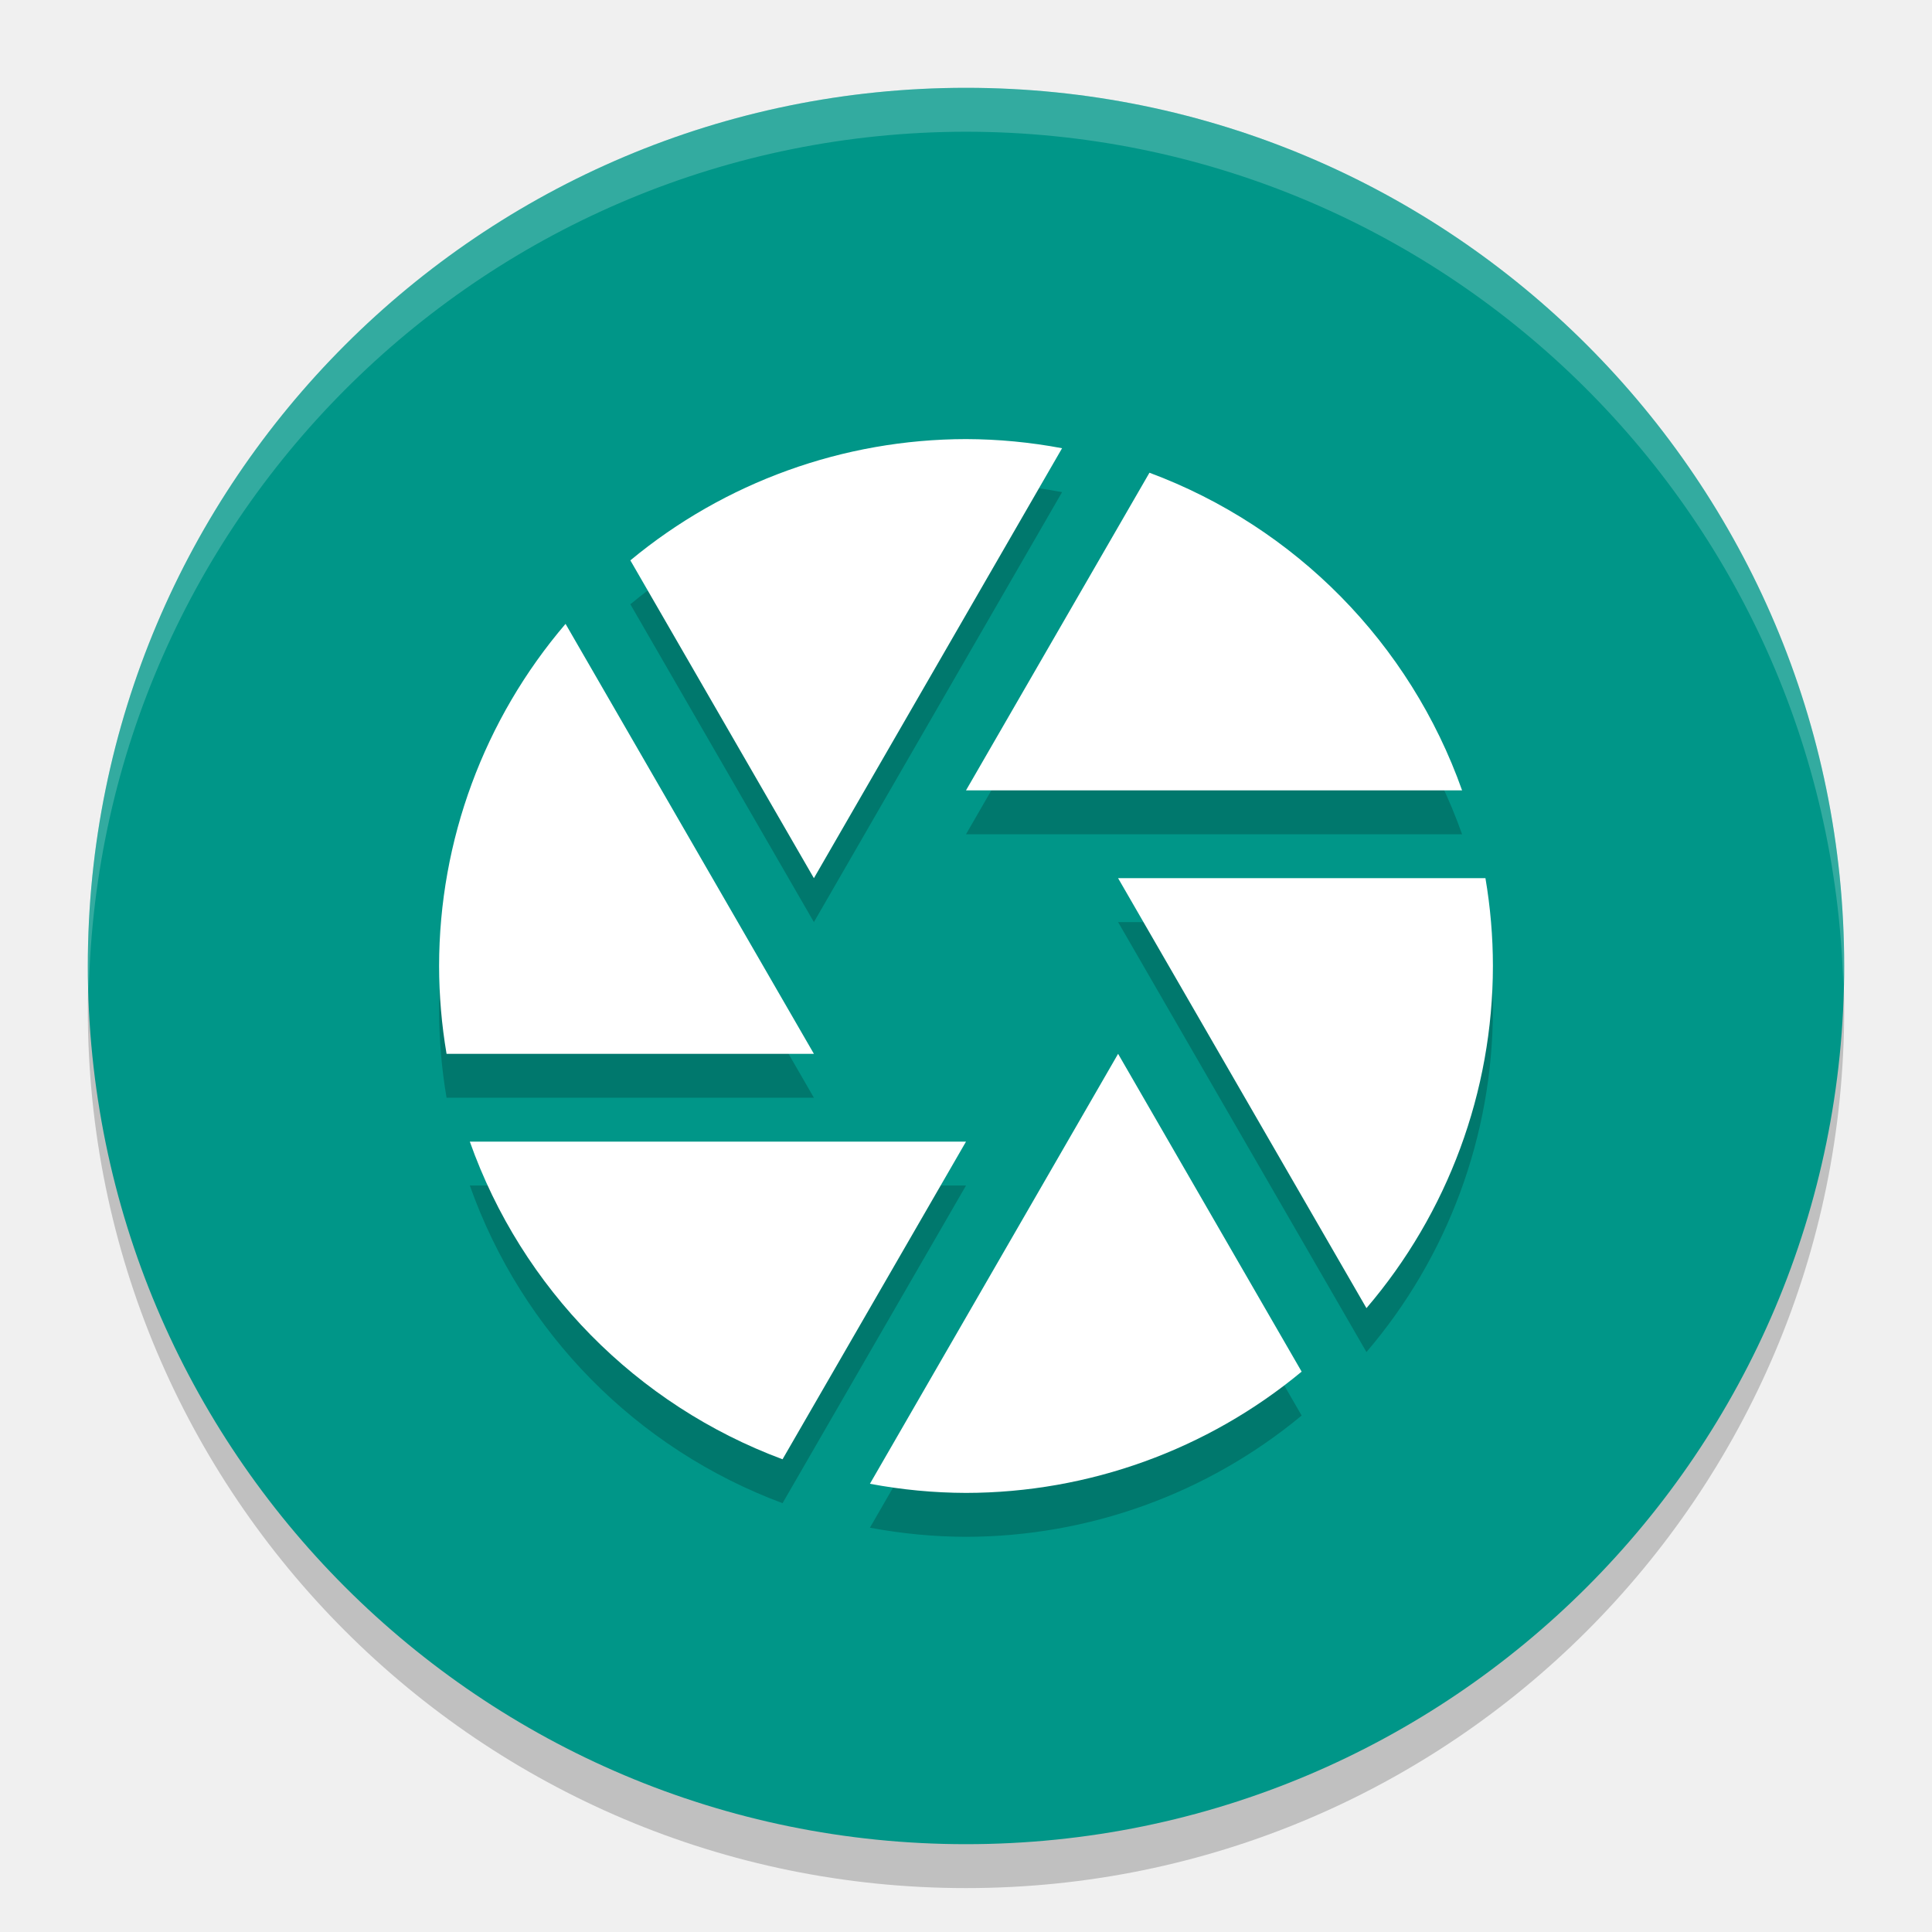
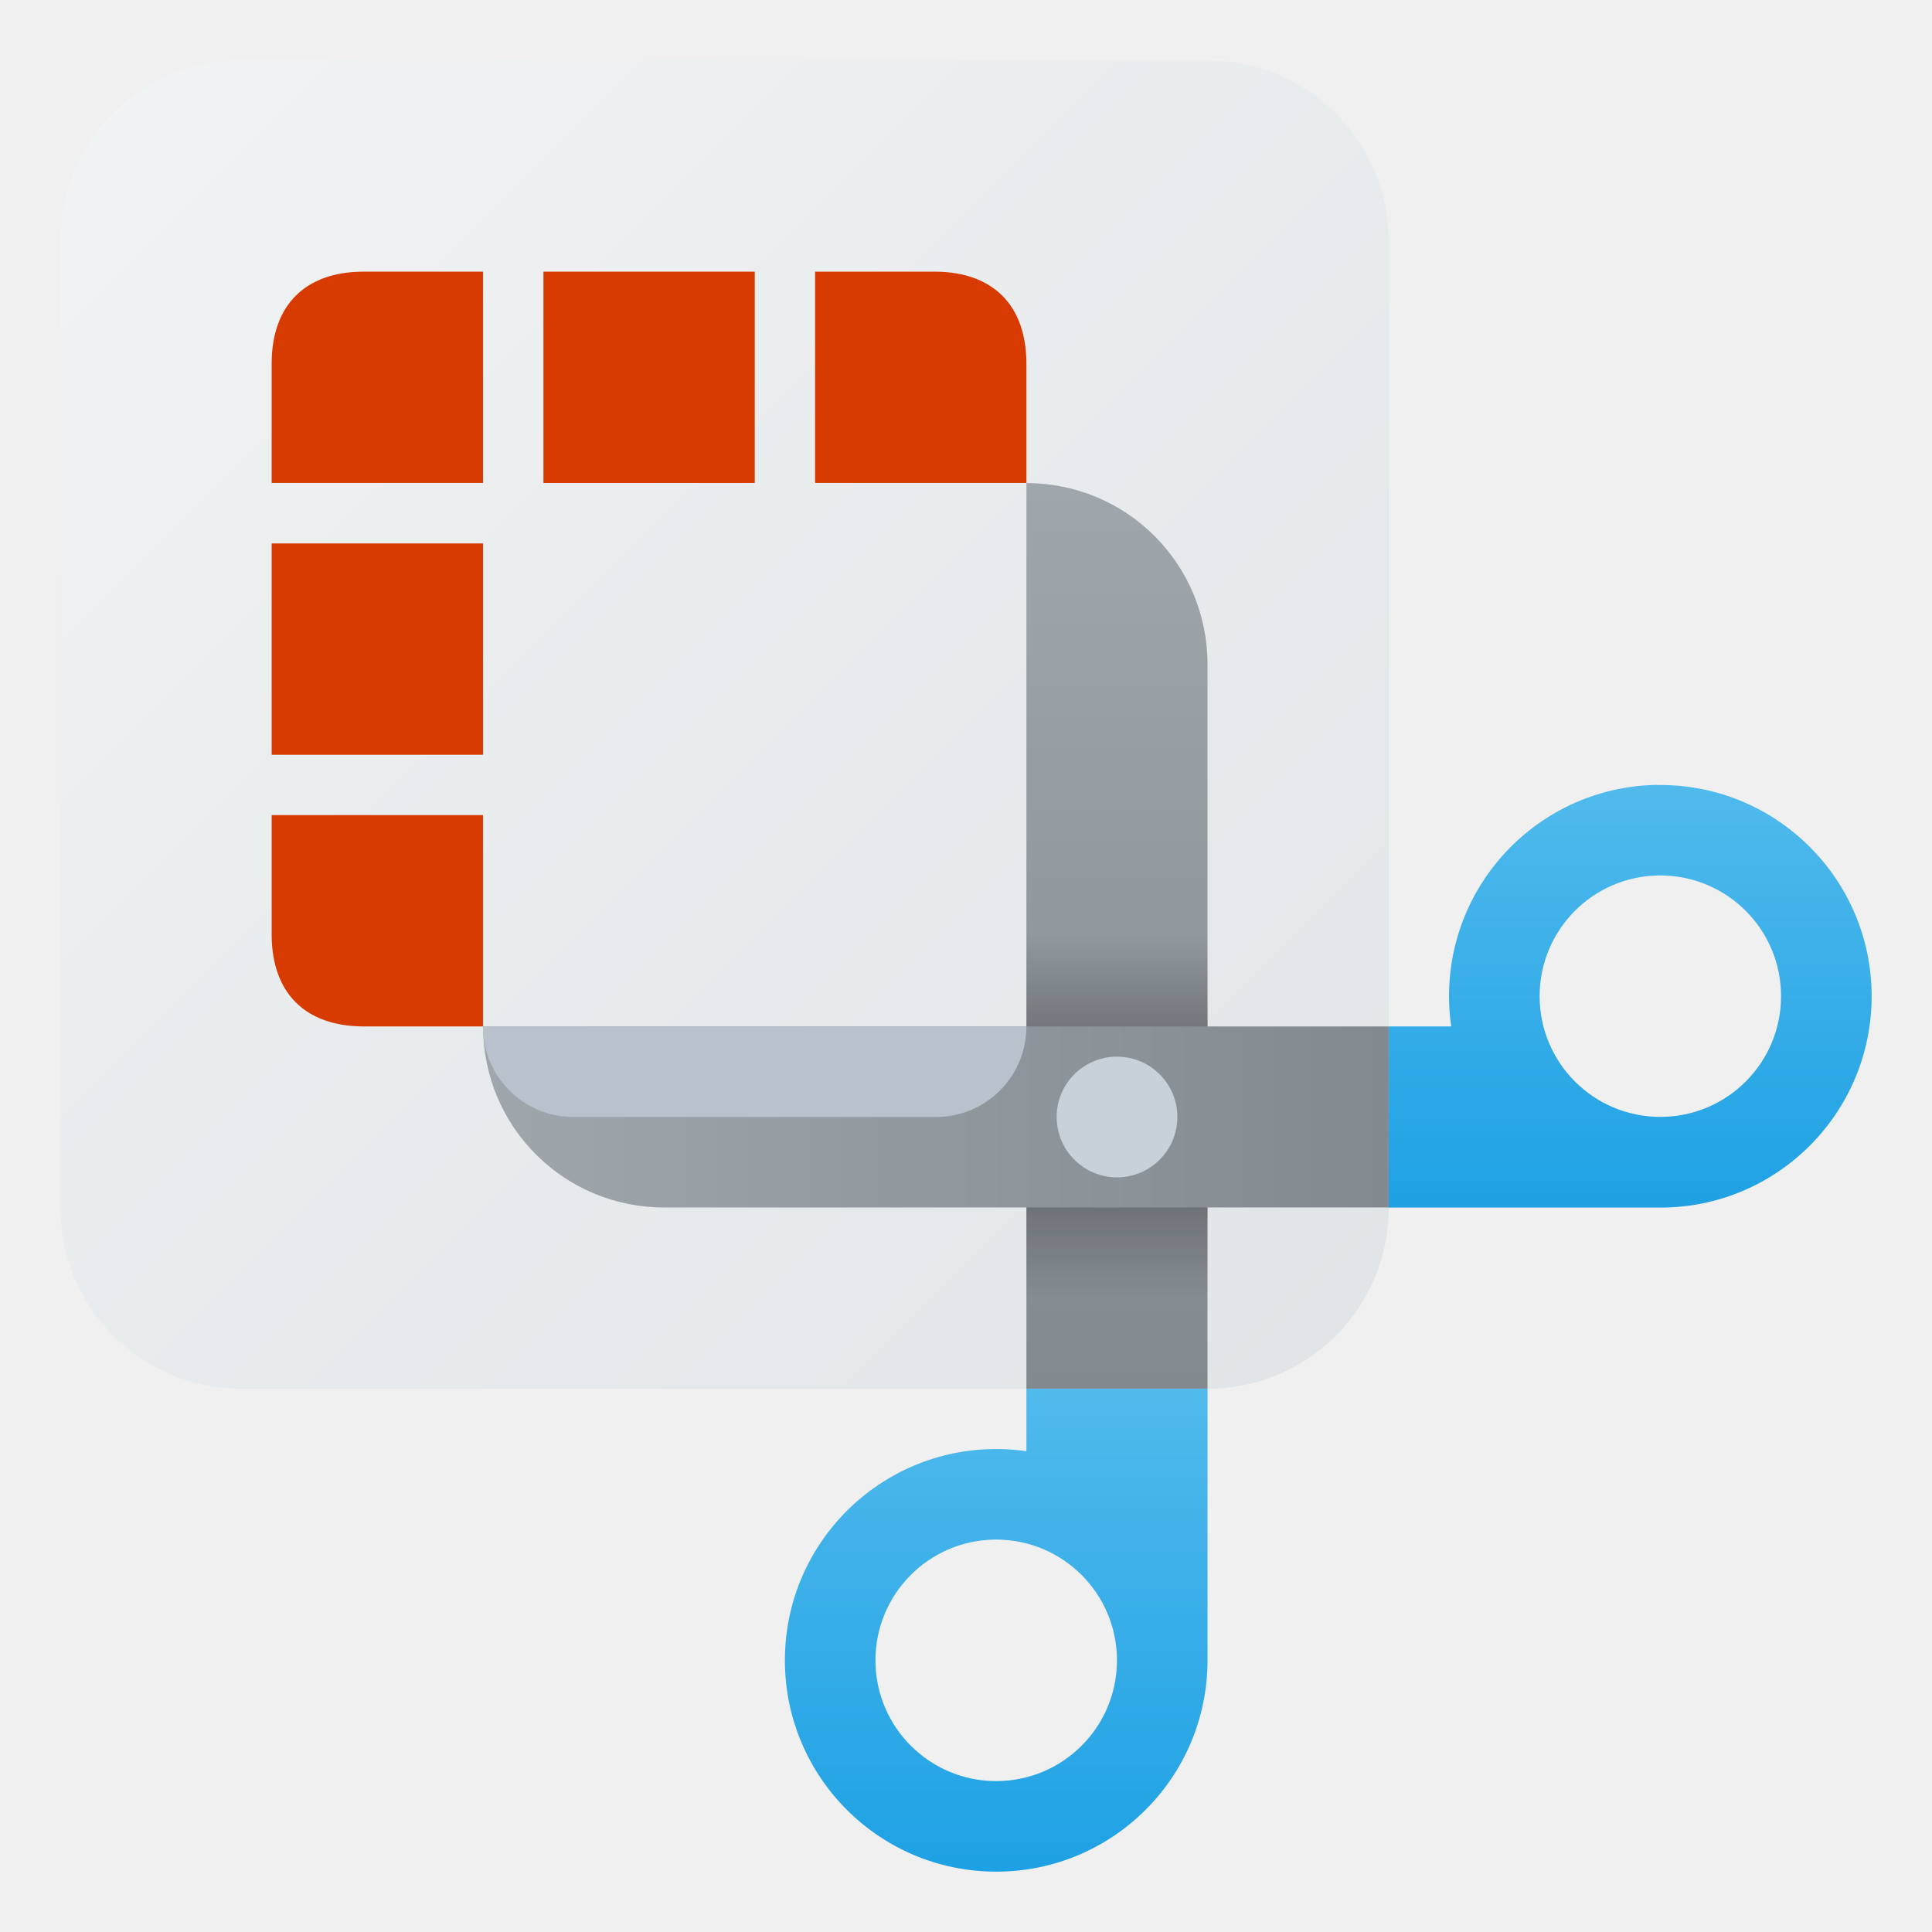
- <svg xmlns="http://www.w3.org/2000/svg" width="22" height="22" version="1">
-   <circle style="opacity:0.2" cx="11" cy="11.5" r="10" />
-   <circle style="fill:#009688" cx="11" cy="11" r="10" />
-   <path style="opacity:0.2" d="M 11,5.5 C 9.604,5.502 8.252,5.99 7.178,6.881 L 9.268,10.5 12.094,5.604 C 11.733,5.536 11.367,5.501 11,5.5 Z M 13.089,5.883 11,9.5 h 5.649 C 16.056,7.827 14.752,6.502 13.089,5.883 Z M 6.44,7.604 C 5.512,8.689 5.001,10.071 5,11.5 c 3.44e-4,0.335 0.029,0.67 0.085,1 H 9.268 Z M 12.732,10.5 15.56,15.396 C 16.488,14.311 16.999,12.929 17,11.5 c -3.44e-4,-0.335 -0.029,-0.67 -0.085,-1 z m 0,2 -2.826,4.896 C 10.267,17.464 10.633,17.499 11,17.5 c 1.396,-0.002 2.748,-0.49 3.822,-1.381 z m -7.382,1 c 0.593,1.673 1.897,2.998 3.561,3.617 L 11,13.5 Z" />
-   <path style="fill:#ffffff" d="M 11,5 C 9.604,5.002 8.252,5.49 7.178,6.381 L 9.268,10 12.094,5.104 C 11.733,5.036 11.367,5.001 11,5 Z M 13.089,5.383 11,9 h 5.649 C 16.056,7.327 14.752,6.002 13.089,5.383 Z M 6.44,7.104 C 5.512,8.189 5.001,9.571 5,11 c 3.44e-4,0.335 0.029,0.67 0.085,1 H 9.268 Z M 12.732,10 15.56,14.896 C 16.488,13.811 16.999,12.429 17,11 17,10.665 16.971,10.33 16.915,10 Z m 0,2 -2.826,4.896 C 10.267,16.964 10.633,16.999 11,17 c 1.396,-0.002 2.748,-0.49 3.822,-1.381 z m -7.382,1 c 0.593,1.673 1.897,2.998 3.561,3.617 L 11,13 Z" />
-   <path style="opacity:0.2;fill:#ffffff" d="M 11,1 A 10,10 0 0 0 1,11 10,10 0 0 0 1.011,11.291 10,10 0 0 1 11,1.5 10,10 0 0 1 20.989,11.209 10,10 0 0 0 21,11 10,10 0 0 0 11,1 Z" />
+ <svg xmlns="http://www.w3.org/2000/svg" xmlns:xlink="http://www.w3.org/1999/xlink" width="64" height="64" viewBox="0 0 16.933 16.933" version="1.1" id="svg8">
+   <defs id="defs2">
+     <linearGradient id="linearGradient1740">
+       <stop style="stop-color:#000000;stop-opacity:0" offset="0" id="stop1736" />
+       <stop style="stop-color:#000000;stop-opacity:1" offset="0.5" id="stop1744" />
+       <stop style="stop-color:#000000;stop-opacity:0;" offset="1" id="stop1738" />
+     </linearGradient>
+     <linearGradient id="linearGradient1587">
+       <stop style="stop-color:#a0a7ac;stop-opacity:1;" offset="0" id="stop1583" />
+       <stop style="stop-color:#81888e;stop-opacity:1" offset="1" id="stop1585" />
+     </linearGradient>
+     <linearGradient id="linearGradient1452">
+       <stop style="stop-color:#50baec;stop-opacity:1" offset="0" id="stop1448" />
+       <stop style="stop-color:#1ea1e4;stop-opacity:1" offset="1" id="stop1450" />
+     </linearGradient>
+     <linearGradient id="linearGradient1430">
+       <stop style="stop-color:#f1f3f4;stop-opacity:1;" offset="0" id="stop1426" />
+       <stop style="stop-color:#e1e5e7;stop-opacity:1" offset="1" id="stop1428" />
+     </linearGradient>
+     <linearGradient xlink:href="#linearGradient1430" id="linearGradient1432" x1="0.529" y1="0.794" x2="11.642" y2="11.906" gradientUnits="userSpaceOnUse" />
+     <linearGradient xlink:href="#linearGradient1452" id="linearGradient1454" x1="14.287" y1="6.35" x2="14.287" y2="10.583" gradientUnits="userSpaceOnUse" gradientTransform="matrix(3.307087,0,0,3.307087,5.75,3.000001)" />
+     <linearGradient xlink:href="#linearGradient1452" id="linearGradient1532" x1="10.583" y1="12.171" x2="10.583" y2="16.404" gradientUnits="userSpaceOnUse" gradientTransform="translate(-6.320373,-0.2222006)" />
+     <linearGradient xlink:href="#linearGradient1587" id="linearGradient1612" x1="3.969" y1="9.79" x2="12.171" y2="9.79" gradientUnits="userSpaceOnUse" gradientTransform="translate(0.264584)" />
+     <linearGradient xlink:href="#linearGradient1452" id="linearGradient1532-8" x1="10.583" y1="12.171" x2="10.583" y2="16.404" gradientUnits="userSpaceOnUse" />
+     <linearGradient xlink:href="#linearGradient1452" id="linearGradient1700" x1="40" y1="46" x2="40" y2="62" gradientUnits="userSpaceOnUse" />
+     <linearGradient xlink:href="#linearGradient1587" id="linearGradient1710" x1="9.79" y1="3.969" x2="9.79" y2="12.171" gradientUnits="userSpaceOnUse" gradientTransform="matrix(-2,0,0,1,28.575,0.2645836)" />
+     <linearGradient xlink:href="#linearGradient1452" id="linearGradient1731" x1="52" y1="26.067" x2="52" y2="40.092" gradientUnits="userSpaceOnUse" />
+     <linearGradient xlink:href="#linearGradient1740" id="linearGradient1742" x1="10.583" y1="12.171" x2="10.583" y2="8.996" gradientUnits="userSpaceOnUse" gradientTransform="translate(0,-0.7937504)" />
+     <linearGradient xlink:href="#linearGradient1452" id="linearGradient1748" gradientUnits="userSpaceOnUse" x1="52" y1="26.067" x2="52" y2="40.092" gradientTransform="scale(0.2645833)" />
+   </defs>
+   <path id="rect833" style="fill:url(#linearGradient1432);fill-opacity:1;stroke-width:0.265" d="m 2.117,0.529 h 8.467 c 0.879,0 1.588,0.708 1.588,1.588 v 8.467 c 0,0.879 -0.708,1.588 -1.588,1.588 H 2.117 c -0.879,0 -1.588,-0.708 -1.588,-1.588 V 2.117 c 0,-0.879 0.708,-1.588 1.588,-1.588 z" />
+   <path id="rect1538" style="fill:#d83b01;fill-opacity:1;stroke-width:0.265" d="m 3.175,2.381 1.058,-10e-8 V 4.233 H 2.381 l 10e-8,-1.058 c 0.005,-0.497 0.289,-0.789 0.794,-0.794 z" />
+   <path id="rect1538-8" style="fill:#d83b01;fill-opacity:1;stroke-width:0.265" d="m 8.202,2.381 -1.058,-10e-8 v 1.852 h 1.852 l -10e-8,-1.058 C 8.991,2.678 8.707,2.386 8.202,2.381 Z" />
+   <rect style="fill:#d83b01;fill-opacity:1;stroke-width:0.265" id="rect1556" width="1.852" height="1.852" x="4.763" y="2.381" ry="0" />
+   <path id="rect1538-0" style="fill:#d83b01;fill-opacity:1;stroke-width:0.265" d="m 2.381,8.202 -10e-8,-1.058 h 1.852 v 1.852 l -1.058,-10e-8 C 2.678,8.991 2.386,8.707 2.381,8.202 Z" />
+   <rect style="fill:#d83b01;fill-opacity:1;stroke-width:0.265" id="rect1556-0" width="1.852" height="1.852" x="-6.615" y="2.381" ry="0" transform="rotate(-90)" />
+   <path id="path1601" style="fill:url(#linearGradient1700);fill-opacity:1;stroke-width:1" d="M 34 46 L 34 48.072 A 7 7 0 0 0 33 48 A 7 7 0 0 0 26 55 A 7 7 0 0 0 33 62 A 7 7 0 0 0 40 55 A 7 7 0 0 0 40 54.906 L 40 46 L 34 46 z M 32.939 51 C 32.96 51 32.98 51 33 51 C 35.209 51 37 52.791 37 55 C 37 57.209 35.209 59 33 59 C 30.791 59 29 57.209 29 55 C 29 52.814 30.754 51.033 32.939 51 z " transform="scale(0.2645833)" />
+   <path id="rect1702" style="fill:url(#linearGradient1710);fill-opacity:1;stroke-width:0.374" d="m 8.996,4.233 v 7.938 h 1.587 l 0,-6.35 c 0,-0.879 -0.708,-1.587 -1.587,-1.587 z" />
+   <path id="rect1718" style="fill:url(#linearGradient1748);fill-opacity:1;stroke-width:0.265" d="M 14.527,6.879 A 1.852,1.852 0 0 0 12.7,8.731 1.852,1.852 0 0 0 12.719,8.996 h -0.548 v 1.588 h 2.381 a 1.852,1.852 0 0 0 1.852,-1.852 1.852,1.852 0 0 0 -1.852,-1.852 1.852,1.852 0 0 0 -0.025,0 z m 0.009,0.794 c 0.005,-4.05e-5 0.011,-4.05e-5 0.016,0 0.585,2e-7 1.058,0.474 1.058,1.058 0,0.585 -0.474,1.058 -1.058,1.058 -0.585,2e-7 -1.058,-0.474 -1.058,-1.058 -6.6e-5,-0.578 0.464,-1.05 1.042,-1.058 z" />
+   <rect style="opacity:0.4;fill:url(#linearGradient1742);fill-opacity:1;stroke-width:0.265" id="rect1734" width="1.588" height="3.175" x="8.996" y="8.202" />
+   <path id="rect1603" style="fill:url(#linearGradient1612);fill-opacity:1;stroke-width:0.374" d="m 12.171,8.996 v 1.587 H 5.821 c -0.879,0 -1.587,-0.708 -1.587,-1.587 z" />
+   <path id="rect1599" style="fill:#b8c2cc;fill-opacity:1;stroke-width:0.324" d="m 8.996,8.996 c 0,0.44 -0.354,0.794 -0.794,0.794 H 5.027 c -0.44,0 -0.794,-0.354 -0.794,-0.794 9e-7,4e-7 4.762,0 4.762,0 z" />
+   <circle style="fill:#c9d1d8;fill-opacity:1;stroke-width:0.265" id="path1713" cx="9.79" cy="9.79" r="0.529" />
</svg>
